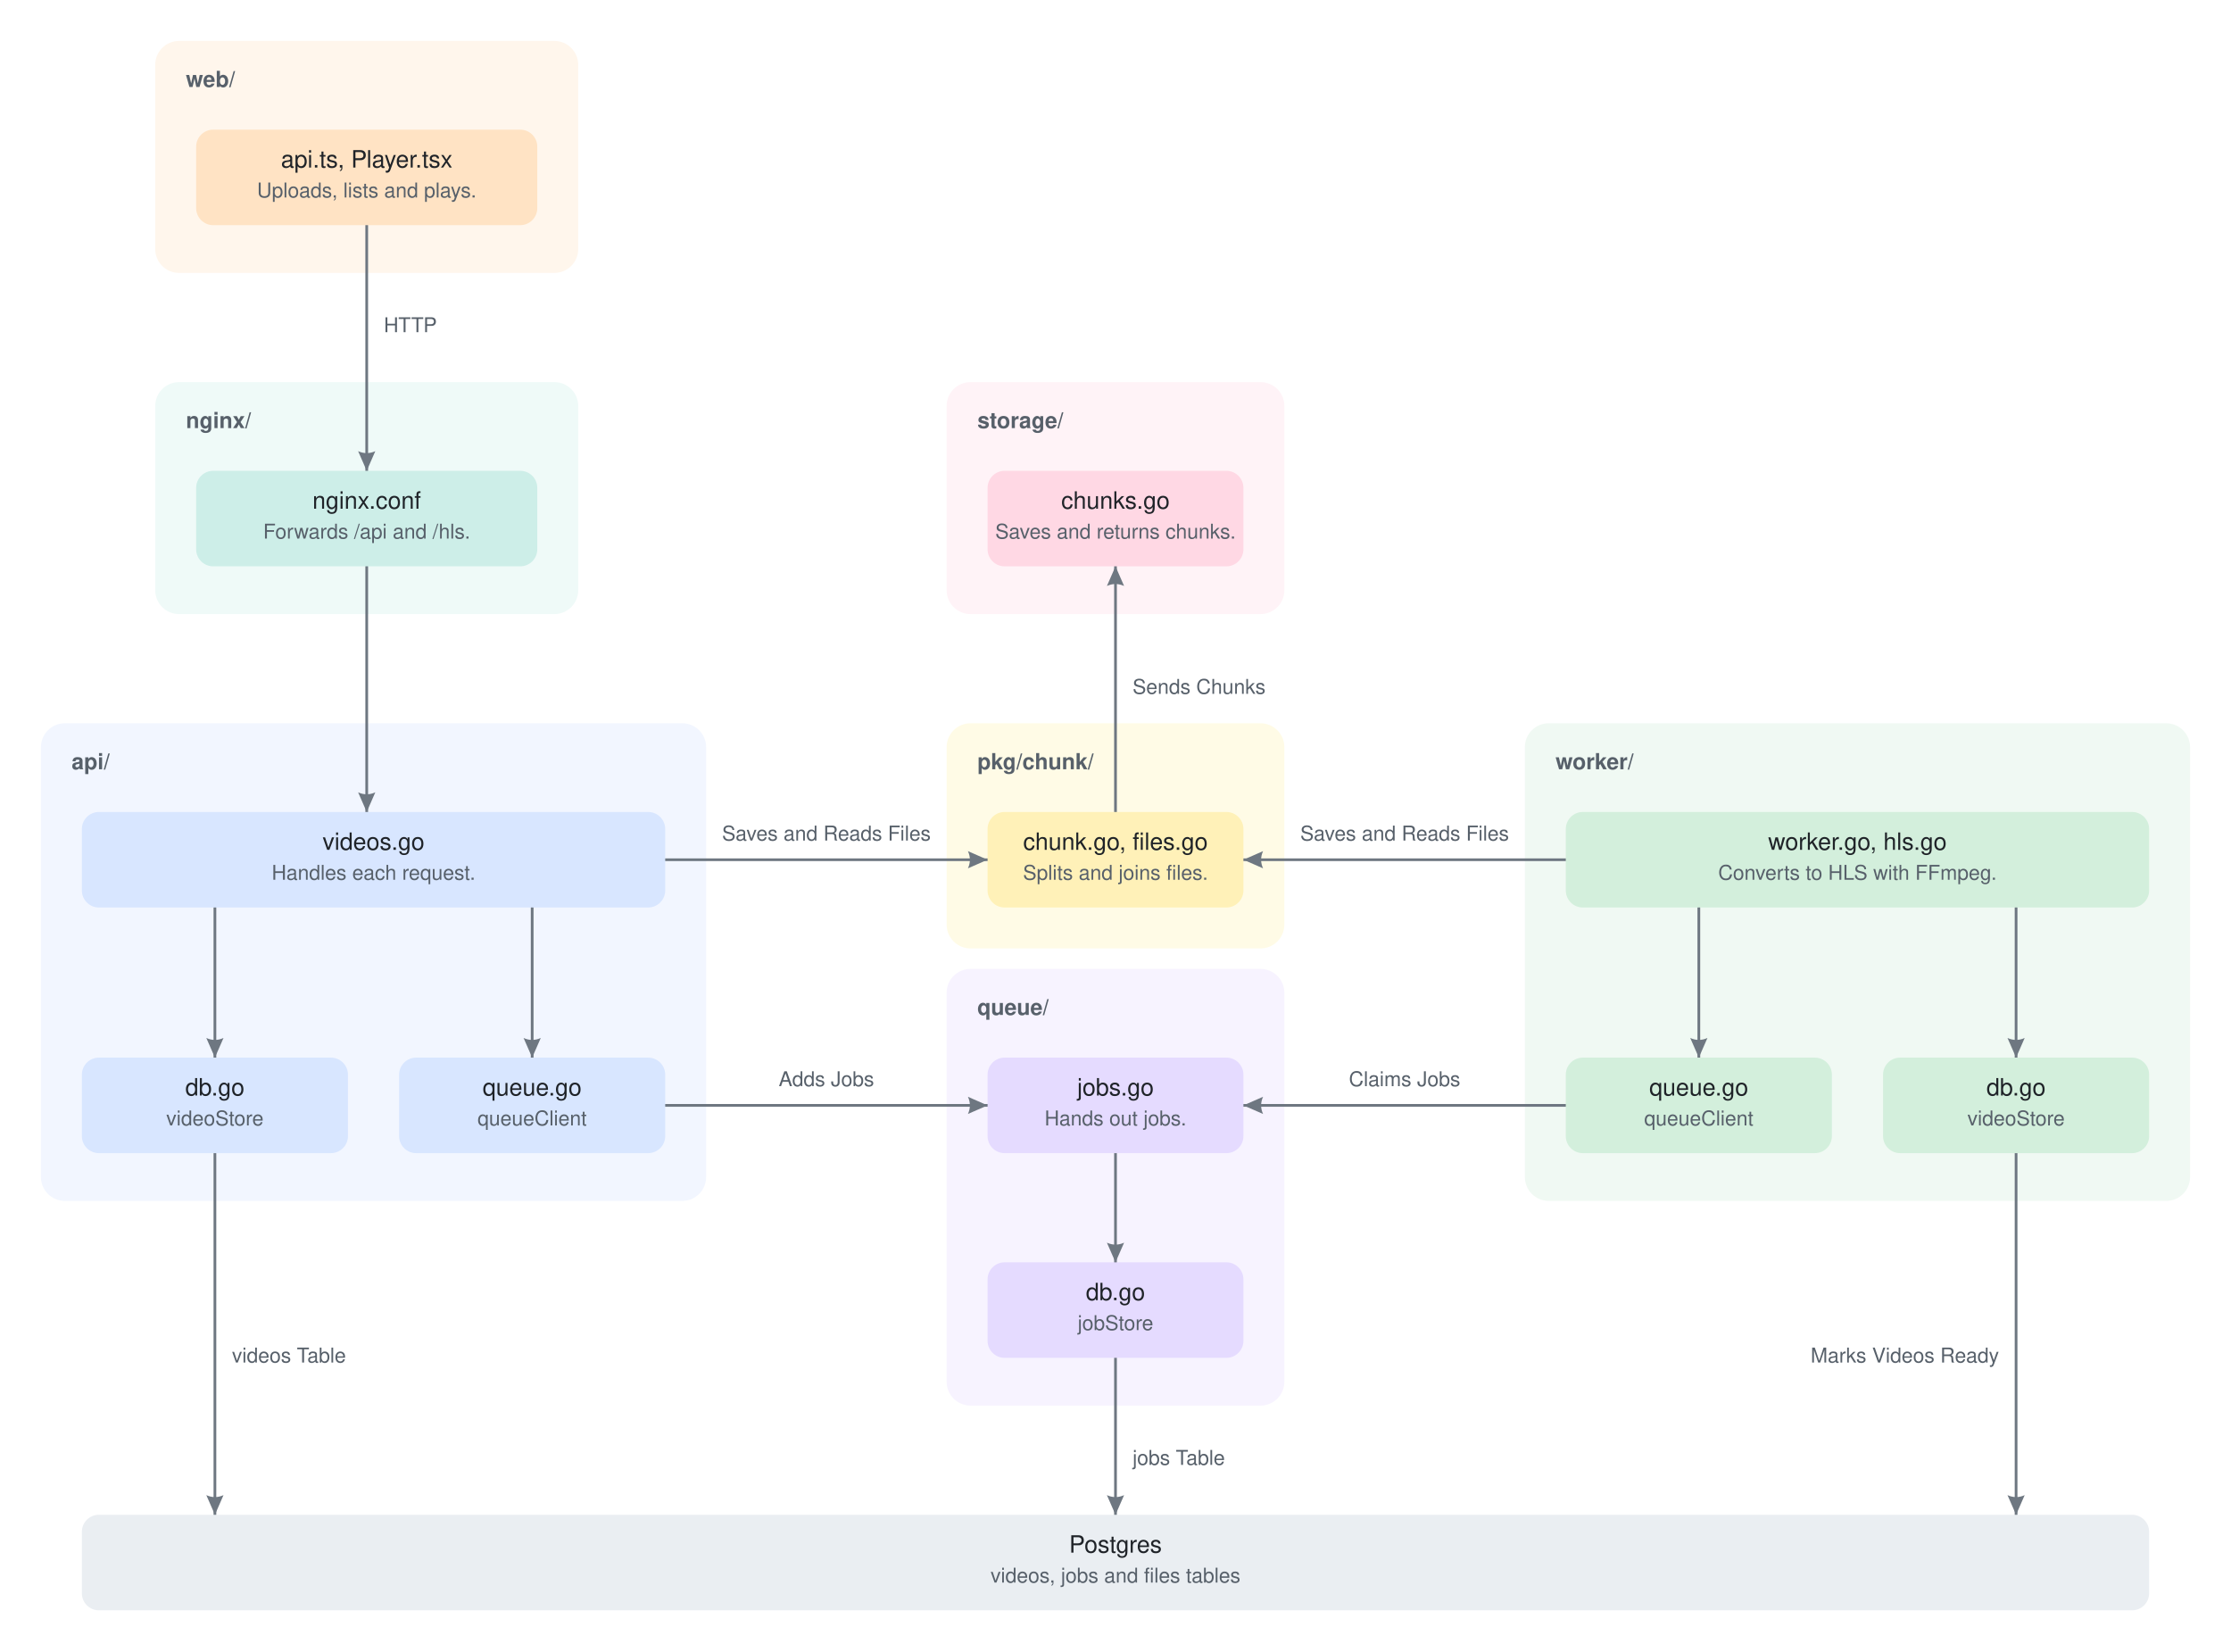
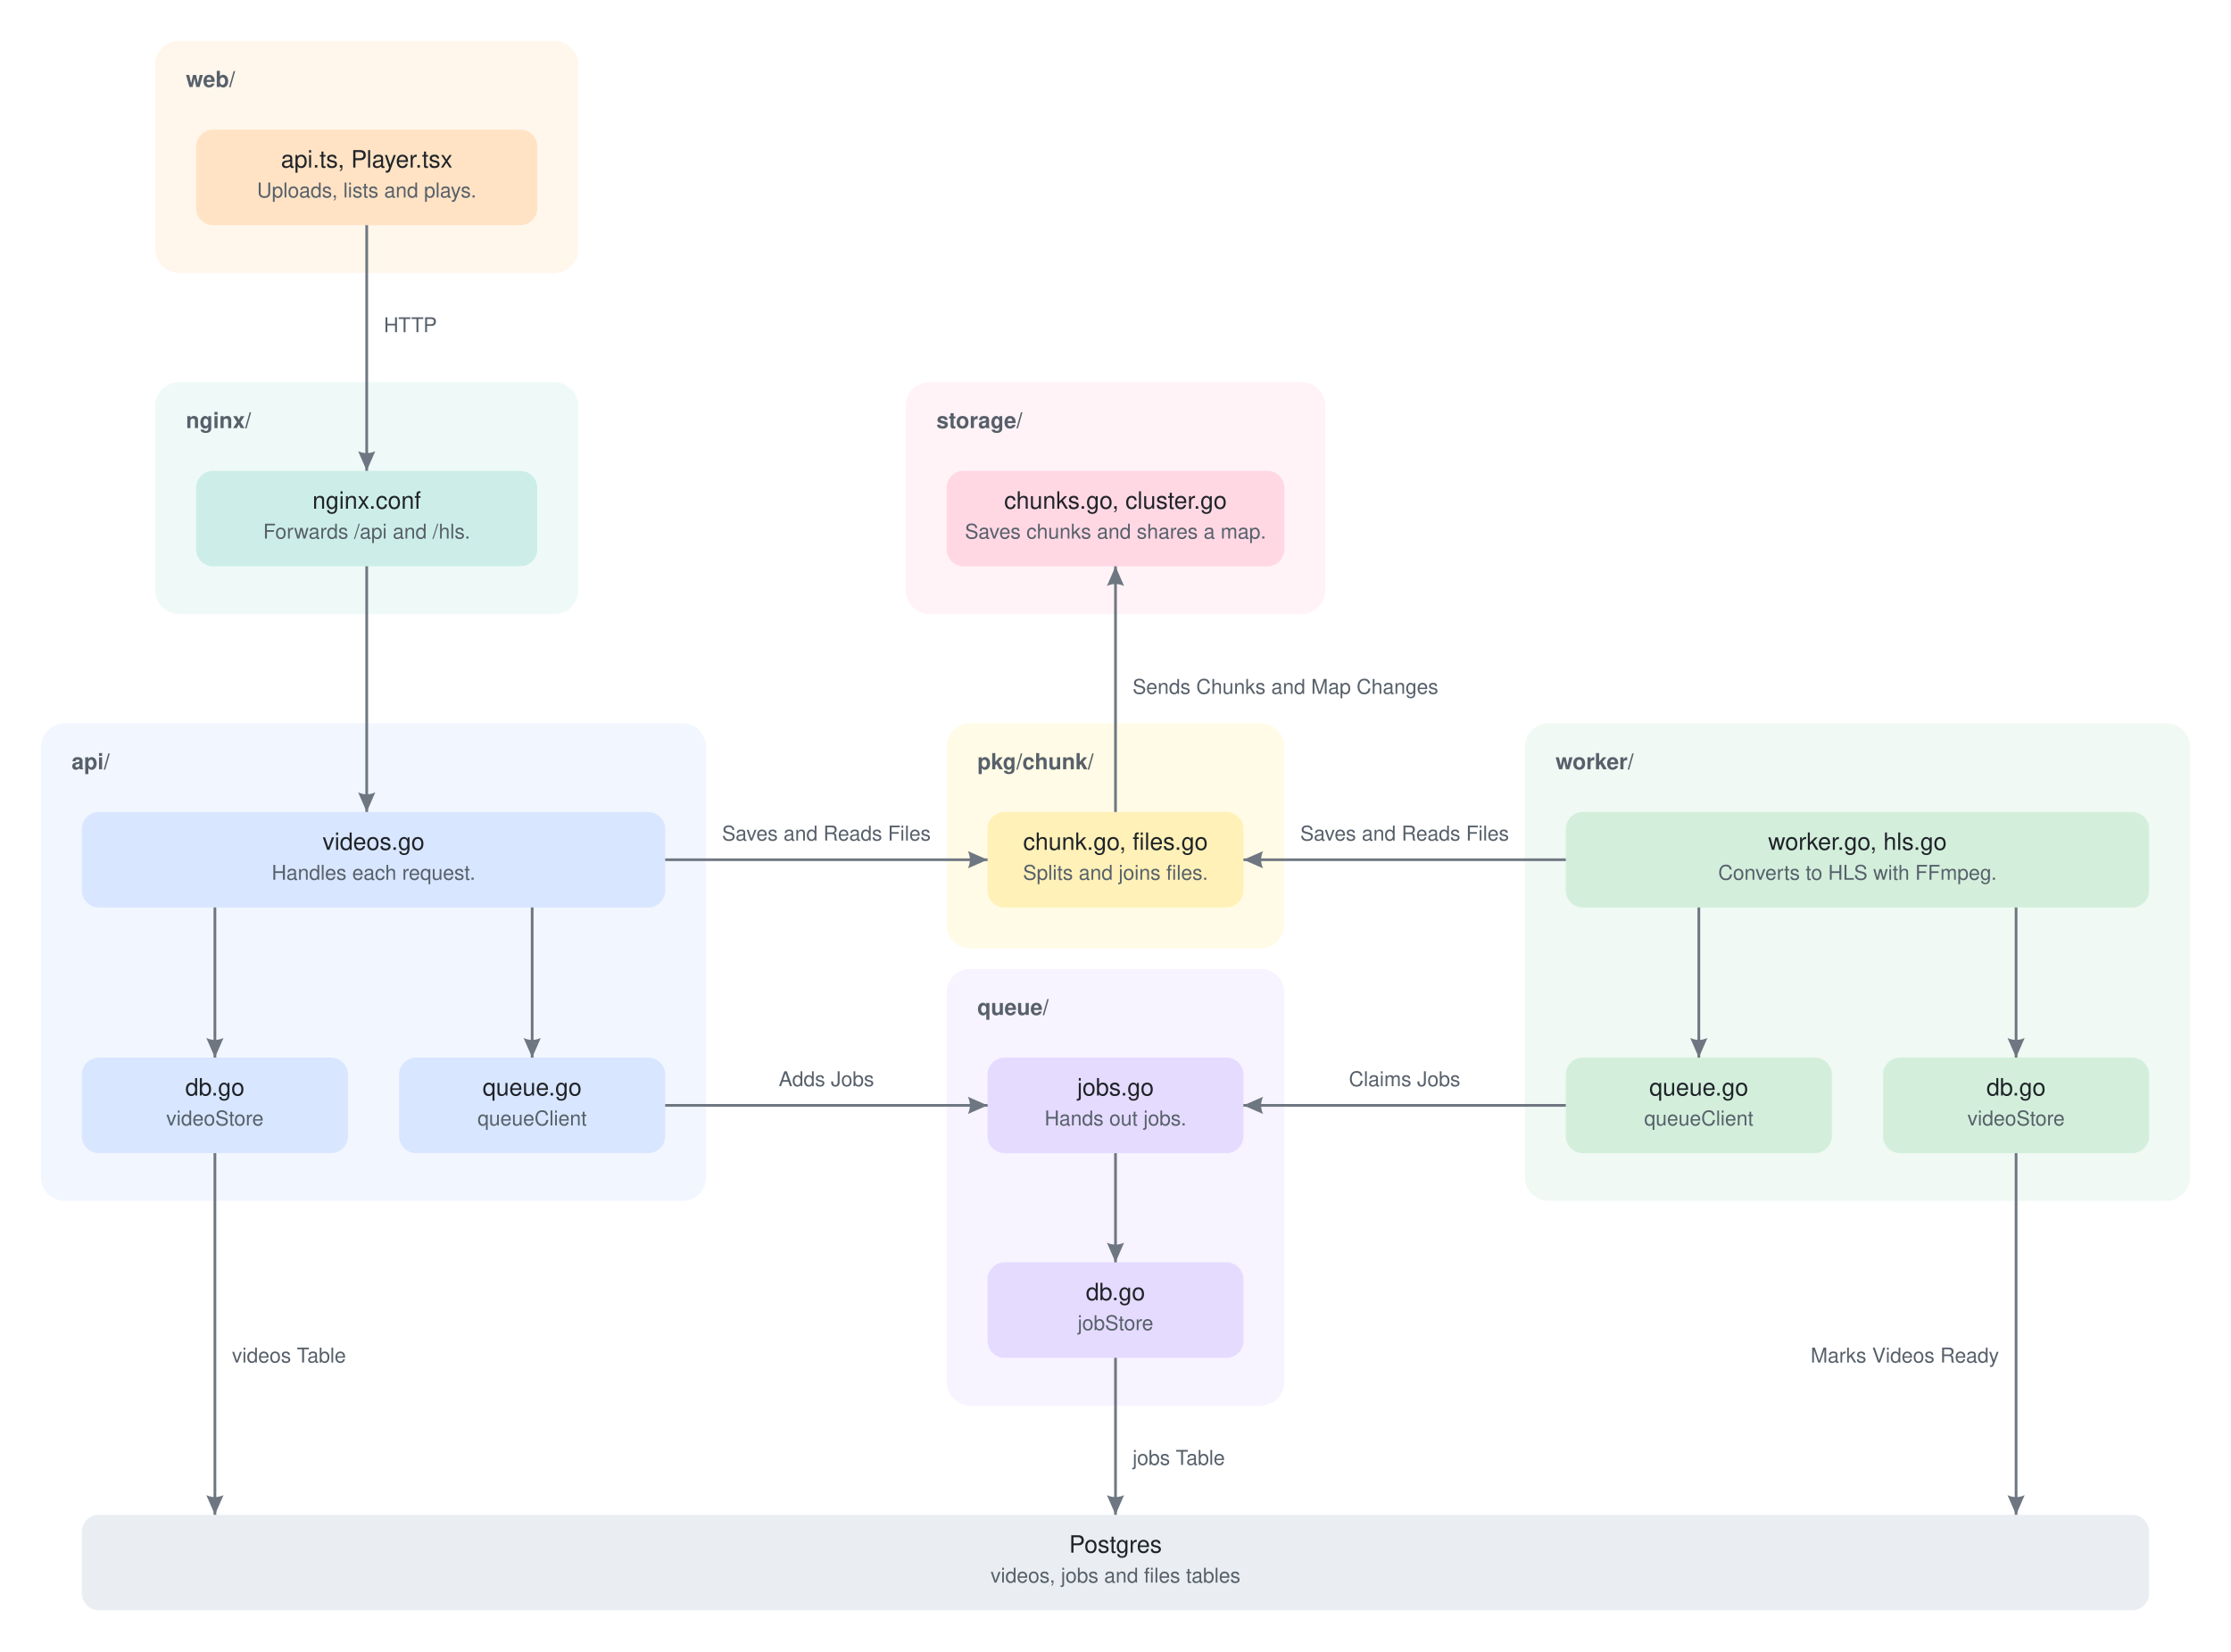
<svg xmlns="http://www.w3.org/2000/svg" viewBox="0 0 1308 968" width="1308" height="968" role="img" aria-label="How Flick's folders and files connect">
  <style>
    text { font-family: -apple-system, "Segoe UI", Helvetica, Arial, sans-serif; font-size: 14px; fill: #1f2328; text-anchor: middle; dominant-baseline: central; }
    .sub { font-size: 12px; fill: #57606a; }
    .folder { font-size: 13px; font-weight: 600; fill: #57606a; text-anchor: start; }
    .web { fill: #ffe3c4; } .p-web { fill: #fff6ec; }
    .nginx { fill: #cdeee8; } .p-nginx { fill: #effaf8; }
    .api { fill: #d8e6ff; } .p-api { fill: #f2f6ff; }
    .queue { fill: #e5dbff; } .p-queue { fill: #f7f3ff; }
    .worker { fill: #d3efdc; } .p-worker { fill: #f0f9f3; }
    .storage { fill: #ffd8e4; } .p-storage { fill: #fff3f7; }
    .chunk { fill: #fff1b8; } .p-chunk { fill: #fffbe6; }
    .ext { fill: #eaeef2; } .p-ext { fill: #f6f8fa; }
    .ln { fill: none; stroke: #6e7781; stroke-width: 1.6; stroke-linecap: round; }
    .head { fill: #6e7781; }
    @media (prefers-color-scheme: dark) {
      text { fill: #f0f6fc; }
      .sub, .folder { fill: #c9d1d9; }
      .web { fill: #6b4e30; } .p-web { fill: #3a2e22; }
      .nginx { fill: #2f6158; } .p-nginx { fill: #243b38; }
      .api { fill: #34507e; } .p-api { fill: #263147; }
      .queue { fill: #4f4180; } .p-queue { fill: #312a47; }
      .worker { fill: #326343; } .p-worker { fill: #253a2d; }
      .storage { fill: #7a3a52; } .p-storage { fill: #3d2630; }
      .chunk { fill: #6b5a1e; } .p-chunk { fill: #3a3320; }
      .ext { fill: #3d444d; } .p-ext { fill: #30363d; }
      .ln { stroke: #a0a8b0; }
      .head { fill: #a0a8b0; }
    }
  </style>
  <defs>
    <marker id="a" viewBox="0 0 10 10" refX="9" refY="5" markerWidth="9" markerHeight="9" orient="auto-start-reverse">
      <path class="head" d="M1 1.5 L9 5 L1 8.5 Q2.6 5 1 1.5 Z" />
    </marker>
  </defs>
  <rect class="p-web" x="91" y="24" width="248" height="136" rx="14" />
  <text class="folder" x="109" y="48">web/</text>
  <rect class="p-nginx" x="91" y="224" width="248" height="136" rx="14" />
  <text class="folder" x="109" y="248">nginx/</text>
  <rect class="p-api" x="24" y="424" width="390" height="280" rx="14" />
  <text class="folder" x="42" y="448">api/</text>
  <rect class="p-queue" x="555" y="568" width="198" height="256" rx="14" />
  <text class="folder" x="573" y="592">queue/</text>
  <rect class="p-worker" x="894" y="424" width="390" height="280" rx="14" />
  <text class="folder" x="912" y="448">worker/</text>
-   <rect class="p-storage" x="555" y="224" width="198" height="136" rx="14" />
-   <text class="folder" x="573" y="248">storage/</text>
+   <rect class="p-storage" x="531" y="224" width="246" height="136" rx="14" />
+   <text class="folder" x="549" y="248">storage/</text>
  <rect class="p-chunk" x="555" y="424" width="198" height="132" rx="14" />
  <text class="folder" x="573" y="448">pkg/chunk/</text>
  <path class="ln" d="M215 132 V276" marker-end="url(#a)" />
  <path class="ln" d="M215 332 V476" marker-end="url(#a)" />
  <path class="ln" d="M390 504 H579" marker-end="url(#a)" />
  <path class="ln" d="M918 504 H729" marker-end="url(#a)" />
  <path class="ln" d="M126 532 V620" marker-end="url(#a)" />
  <path class="ln" d="M312 532 V620" marker-end="url(#a)" />
  <path class="ln" d="M996 532 V620" marker-end="url(#a)" />
  <path class="ln" d="M1182 532 V620" marker-end="url(#a)" />
  <path class="ln" d="M390 648 H579" marker-end="url(#a)" />
  <path class="ln" d="M918 648 H729" marker-end="url(#a)" />
  <path class="ln" d="M654 676 V740" marker-end="url(#a)" />
  <path class="ln" d="M654 476 V332" marker-end="url(#a)" />
  <path class="ln" d="M126 676 V888" marker-end="url(#a)" />
  <path class="ln" d="M654 796 V888" marker-end="url(#a)" />
  <path class="ln" d="M1182 676 V888" marker-end="url(#a)" />
  <text class="sub" x="225" y="192" style="text-anchor: start">HTTP</text>
  <text class="sub" x="484.5" y="490">Saves and Reads Files</text>
  <text class="sub" x="823.5" y="490">Saves and Reads Files</text>
-   <text class="sub" x="664" y="404" style="text-anchor: start">Sends Chunks</text>
+   <text class="sub" x="664" y="404" style="text-anchor: start">Sends Chunks and Map Changes</text>
  <text class="sub" x="484.5" y="634">Adds Jobs</text>
  <text class="sub" x="823.5" y="634">Claims Jobs</text>
  <text class="sub" x="136" y="796" style="text-anchor: start">videos Table</text>
  <text class="sub" x="664" y="856" style="text-anchor: start">jobs Table</text>
  <text class="sub" x="1172" y="796" style="text-anchor: end">Marks Videos Ready</text>
  <rect class="web" x="115" y="76" width="200" height="56" rx="10" />
  <text x="215" y="95">api.ts, Player.tsx</text>
  <text class="sub" x="215" y="113">Uploads, lists and plays.</text>
  <rect class="nginx" x="115" y="276" width="200" height="56" rx="10" />
  <text x="215" y="295">nginx.conf</text>
  <text class="sub" x="215" y="313">Forwards /api and /hls.</text>
  <rect class="api" x="48" y="476" width="342" height="56" rx="10" />
  <text x="219" y="495">videos.go</text>
  <text class="sub" x="219" y="513">Handles each request.</text>
  <rect class="api" x="48" y="620" width="156" height="56" rx="10" />
  <text x="126" y="639">db.go</text>
  <text class="sub" x="126" y="657">videoStore</text>
  <rect class="api" x="234" y="620" width="156" height="56" rx="10" />
  <text x="312" y="639">queue.go</text>
  <text class="sub" x="312" y="657">queueClient</text>
-   <rect class="storage" x="579" y="276" width="150" height="56" rx="10" />
-   <text x="654" y="295">chunks.go</text>
-   <text class="sub" x="654" y="313">Saves and returns chunks.</text>
+   <rect class="storage" x="555" y="276" width="198" height="56" rx="10" />
+   <text x="654" y="295">chunks.go, cluster.go</text>
+   <text class="sub" x="654" y="313">Saves chunks and shares a map.</text>
  <rect class="chunk" x="579" y="476" width="150" height="56" rx="10" />
  <text x="654" y="495">chunk.go, files.go</text>
  <text class="sub" x="654" y="513">Splits and joins files.</text>
  <rect class="queue" x="579" y="620" width="150" height="56" rx="10" />
  <text x="654" y="639">jobs.go</text>
  <text class="sub" x="654" y="657">Hands out jobs.</text>
  <rect class="queue" x="579" y="740" width="150" height="56" rx="10" />
  <text x="654" y="759">db.go</text>
  <text class="sub" x="654" y="777">jobStore</text>
  <rect class="worker" x="918" y="476" width="342" height="56" rx="10" />
  <text x="1089" y="495">worker.go, hls.go</text>
  <text class="sub" x="1089" y="513">Converts to HLS with FFmpeg.</text>
  <rect class="worker" x="918" y="620" width="156" height="56" rx="10" />
  <text x="996" y="639">queue.go</text>
  <text class="sub" x="996" y="657">queueClient</text>
  <rect class="worker" x="1104" y="620" width="156" height="56" rx="10" />
  <text x="1182" y="639">db.go</text>
  <text class="sub" x="1182" y="657">videoStore</text>
  <rect class="ext" x="48" y="888" width="1212" height="56" rx="10" />
  <text x="654" y="907">Postgres</text>
  <text class="sub" x="654" y="925">videos, jobs and files tables</text>
</svg>
